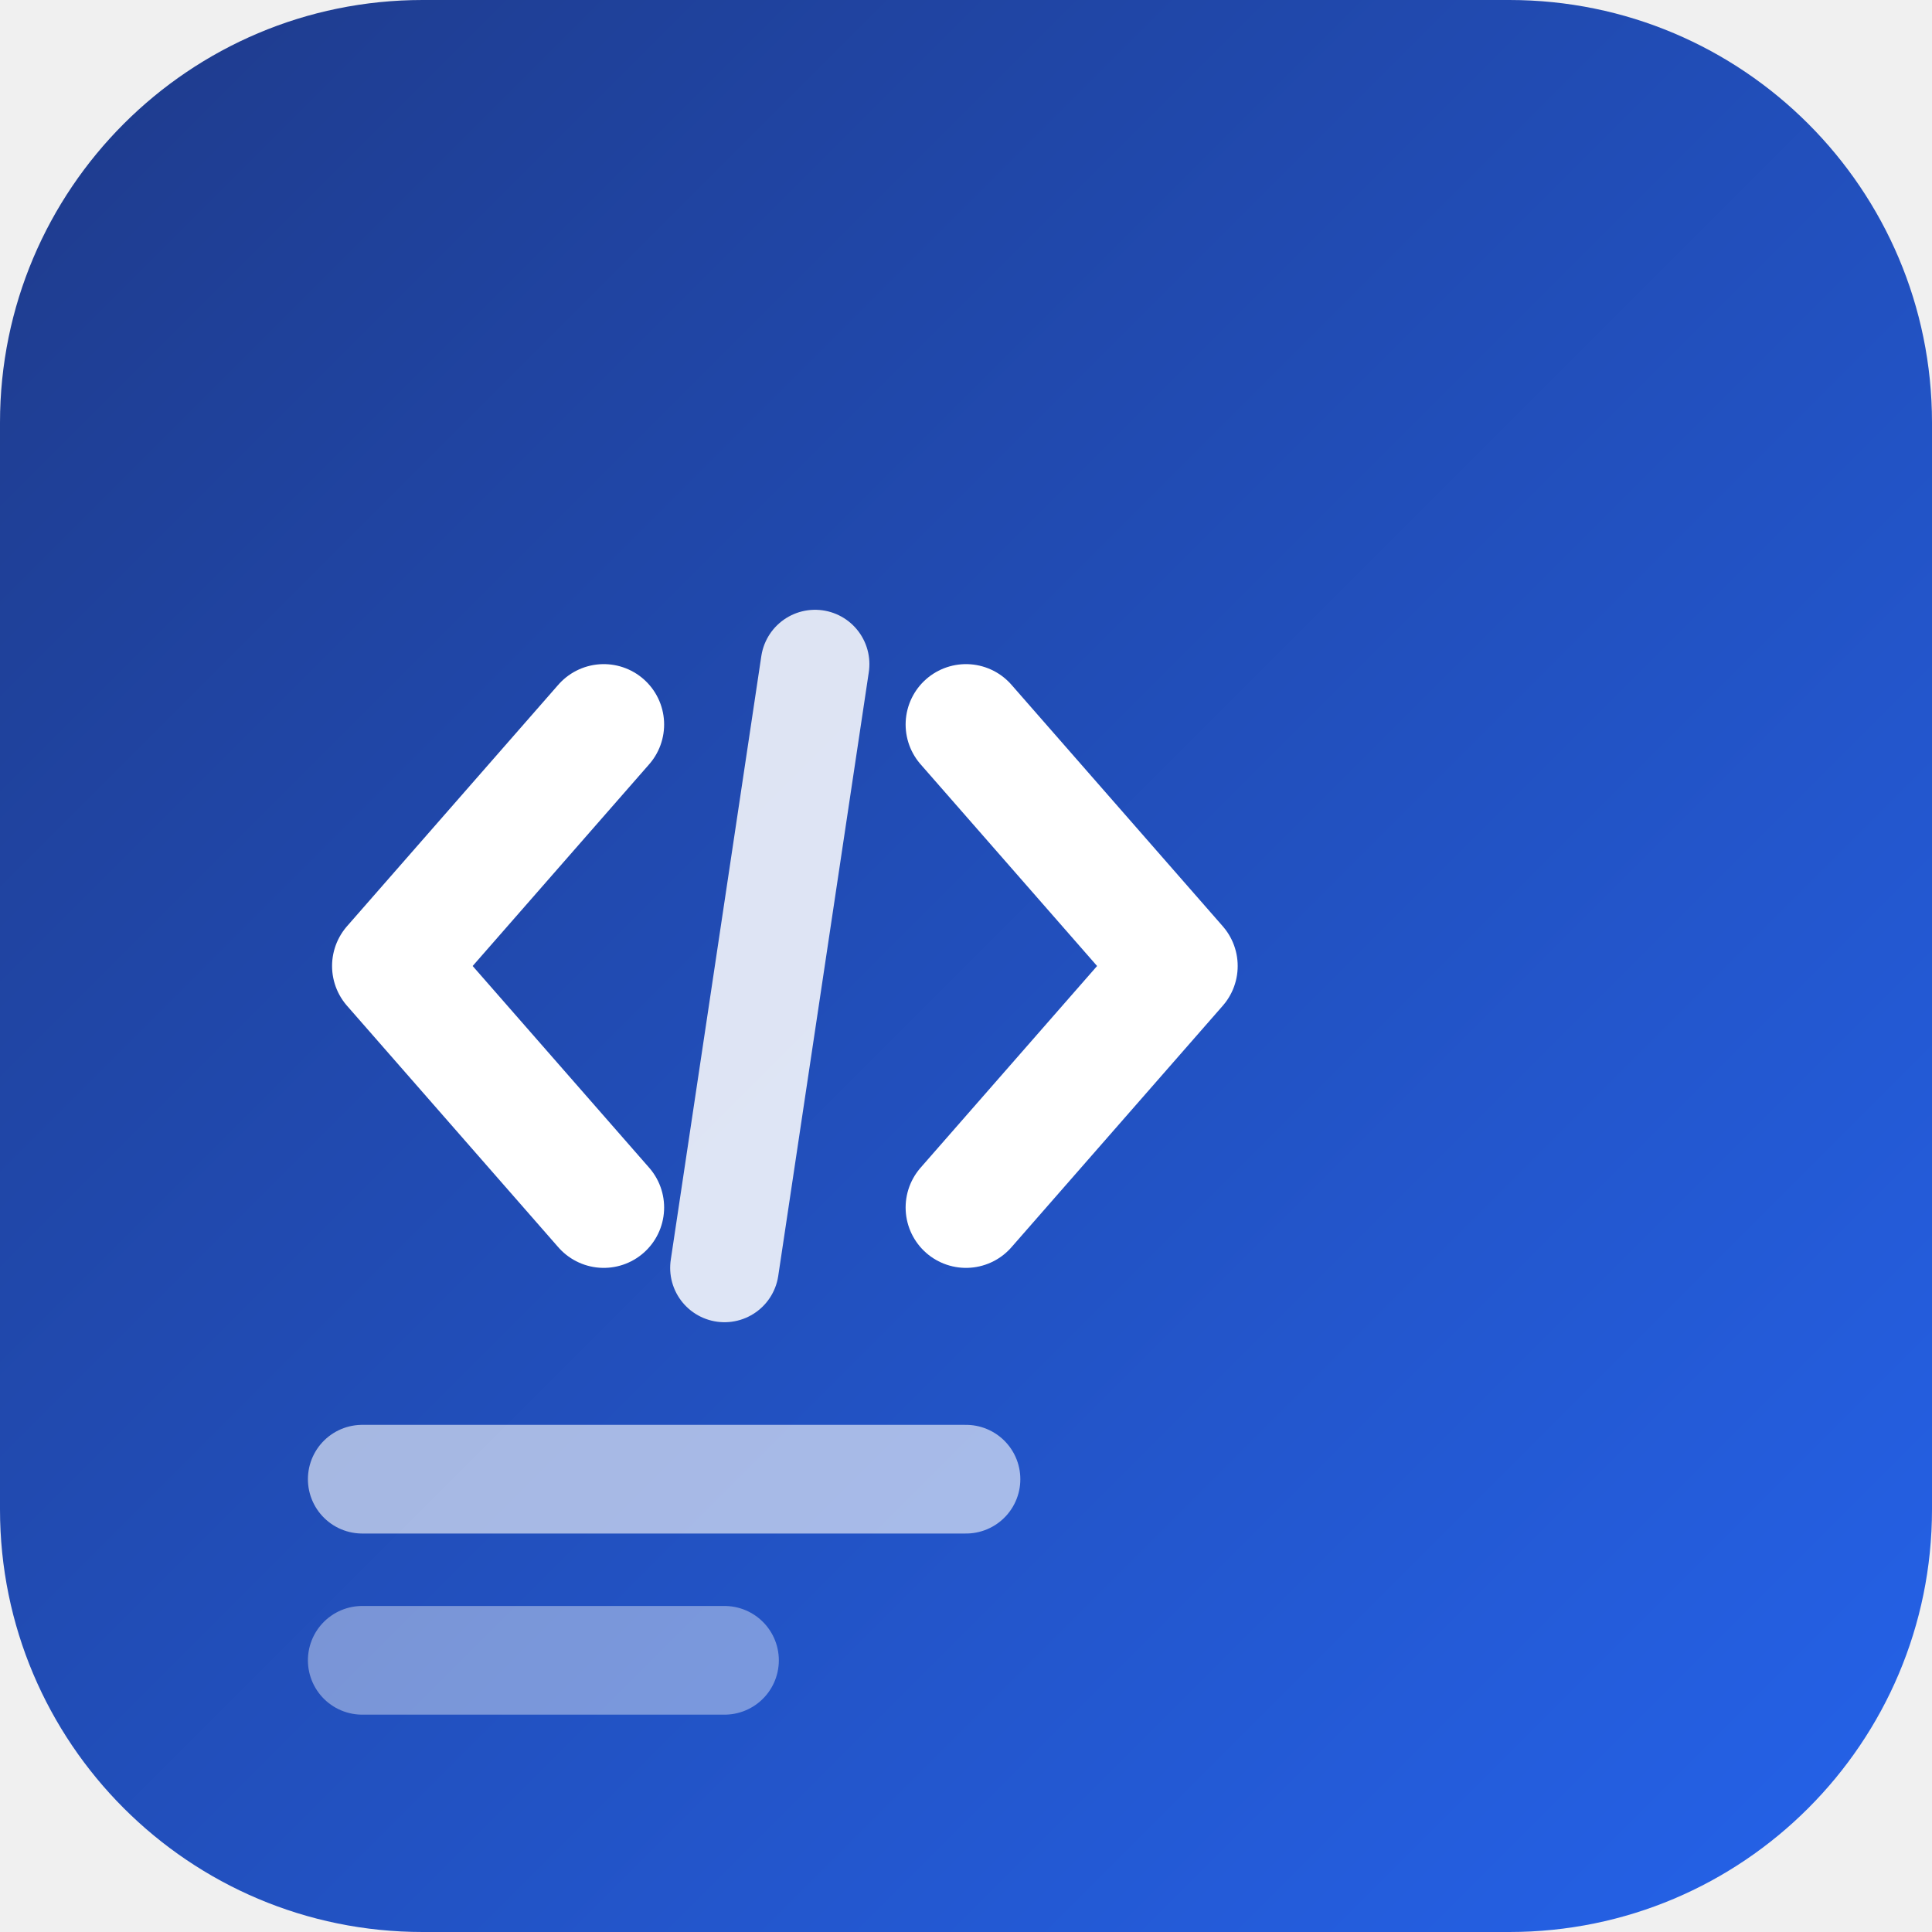
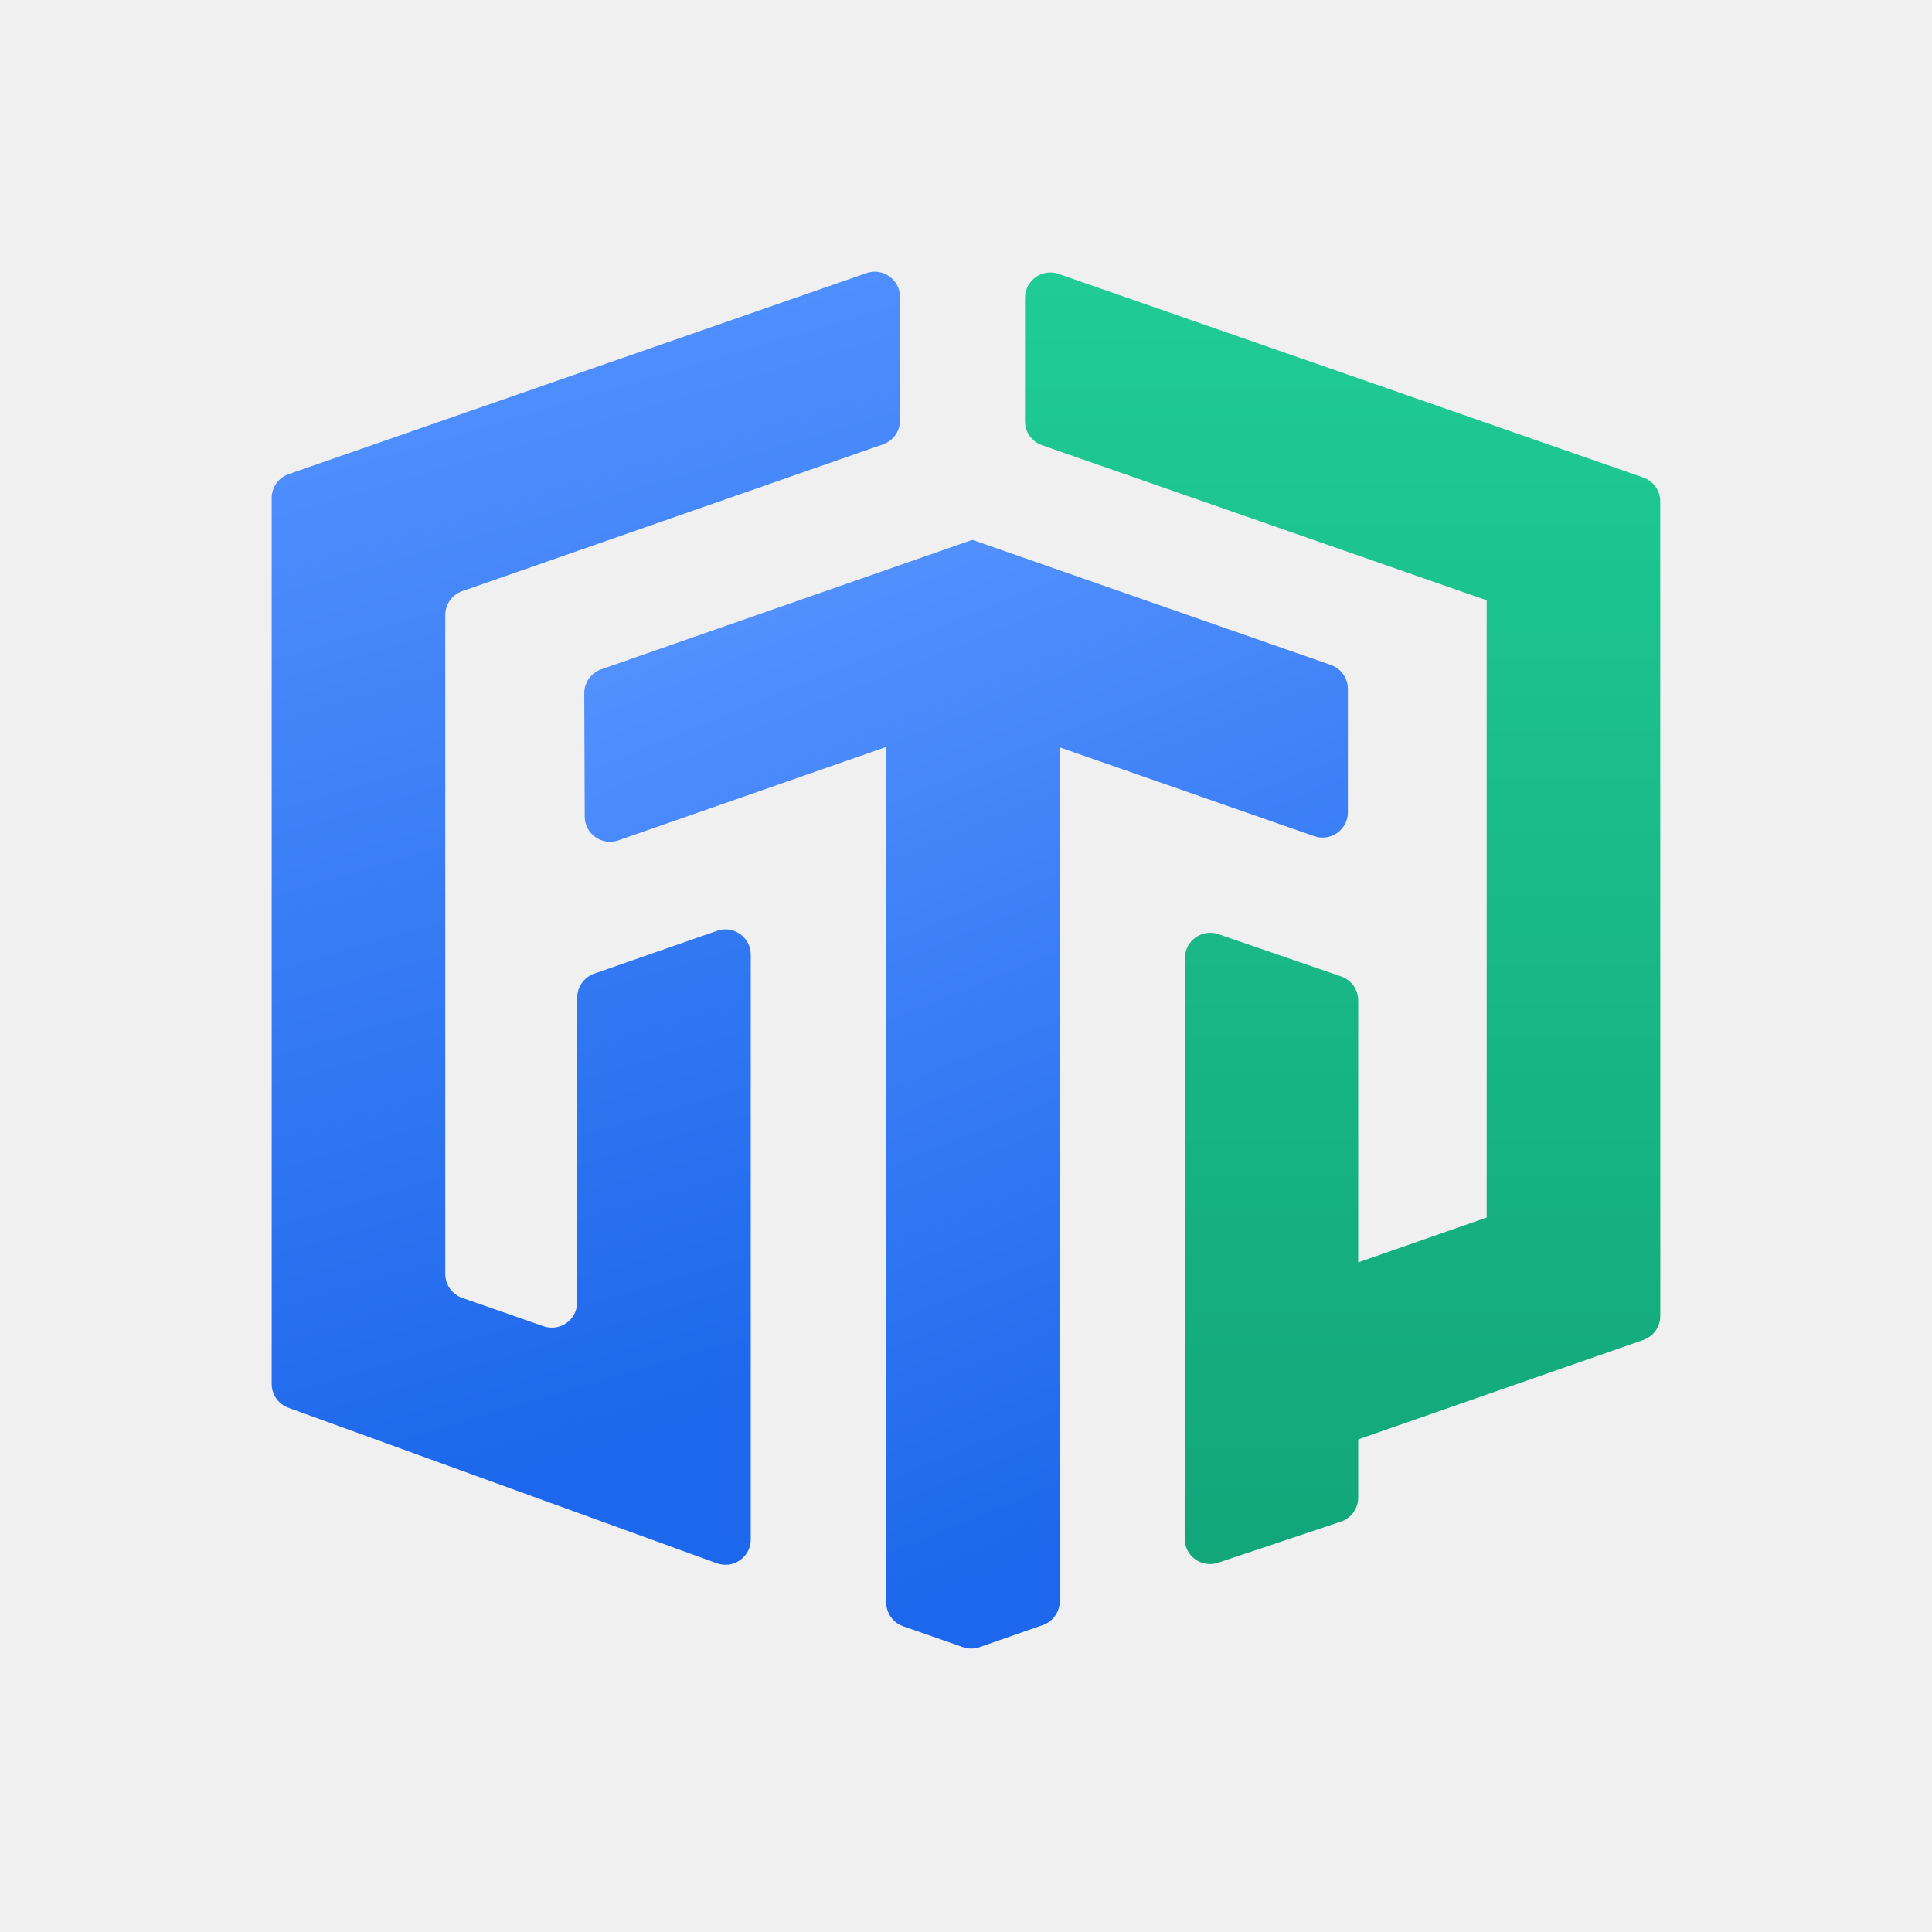
- <svg xmlns="http://www.w3.org/2000/svg" width="32" height="32" viewBox="0 0 32 32">
+ <svg xmlns="http://www.w3.org/2000/svg" fill="none" version="1.1" width="32" height="32" viewBox="0 0 32 32">
  <defs>
-     <linearGradient id="bg" x1="0" y1="0" x2="1" y2="1">
-       <stop offset="0%" stop-color="#1E3A8A" />
-       <stop offset="100%" stop-color="#2563EB" />
+     <clipPath id="master_svg0_4184_44208">
+       <rect x="0" y="0" width="32" height="32" rx="0" />
+     </clipPath>
+     <linearGradient x1="0.73" y1="0.885" x2="0.596" y2="-0.057" id="master_svg1_96_00969">
+       <stop offset="0%" stop-color="#1C67EB" stop-opacity="1" />
+       <stop offset="100%" stop-color="#5693FF" stop-opacity="1" />
+     </linearGradient>
+     <linearGradient x1="0.73" y1="0.885" x2="0.455" y2="-0.075" id="master_svg2_96_00969">
+       <stop offset="0%" stop-color="#1C67EB" stop-opacity="1" />
+       <stop offset="100%" stop-color="#5693FF" stop-opacity="1" />
+     </linearGradient>
+     <linearGradient x1="0.5" y1="0" x2="0.5" y2="1" id="master_svg3_96_00973">
+       <stop offset="0%" stop-color="#20CC94" stop-opacity="1" />
+       <stop offset="100%" stop-color="#12A679" stop-opacity="1" />
    </linearGradient>
  </defs>
-   <rect width="32" height="32" rx="7" fill="url(#bg)" />
-   <polyline points="10,12 6.5,16 10,20" fill="none" stroke="white" stroke-width="2" stroke-linecap="round" stroke-linejoin="round" />
-   <polyline points="16,12 19.5,16 16,20" fill="none" stroke="white" stroke-width="2" stroke-linecap="round" stroke-linejoin="round" />
-   <line x1="13.5" y1="11" x2="12" y2="21" stroke="white" stroke-width="1.8" stroke-linecap="round" opacity="0.85" />
-   <line x1="6" y1="24.5" x2="16" y2="24.5" stroke="white" stroke-width="1.8" stroke-linecap="round" opacity="0.6" />
-   <line x1="6" y1="27.5" x2="12" y2="27.5" stroke="white" stroke-width="1.8" stroke-linecap="round" opacity="0.4" />
+   <g clip-path="url(#master_svg0_4184_44208)">
+     <g>
+       <g>
+         <path d="M4.5,22.922C4.5,23.099,4.61,23.256,4.776,23.317L11.872,25.892C12.146,25.991,12.435,25.789,12.435,25.498L12.435,15.812C12.435,15.524,12.15,15.322,11.877,15.417L9.841,16.127C9.673,16.186,9.56,16.345,9.56,16.523L9.56,21.571C9.56,21.859,9.275,22.062,9.002,21.967L7.656,21.497C7.488,21.438,7.375,21.279,7.375,21.101L7.375,10.187C7.375,10.009,7.488,9.85,7.656,9.791L14.626,7.36C14.794,7.301,14.907,7.143,14.907,6.964L14.907,4.92C14.907,4.631,14.622,4.429,14.35,4.524L4.781,7.853C4.613,7.912,4.5,8.071,4.5,8.249L4.5,22.922Z" fill="url(#master_svg1_96_00969)" fill-opacity="1" />
+       </g>
+       <g>
+         <path d="M9.958,11.086C9.789,11.145,9.676,11.305,9.677,11.484L9.685,13.525C9.686,13.813,9.97,14.014,10.242,13.919L14.678,12.372L14.678,26.54C14.678,26.719,14.791,26.878,14.959,26.936L15.949,27.282C16.038,27.313,16.135,27.313,16.225,27.282L17.272,26.916C17.44,26.858,17.553,26.699,17.553,26.52L17.553,12.379L21.768,13.85C22.04,13.945,22.325,13.742,22.325,13.454L22.325,11.41C22.325,11.231,22.212,11.072,22.044,11.014L16.112,8.944C16.111,8.944,16.109,8.945,16.108,8.946C16.107,8.949,16.103,8.949,16.102,8.946C16.102,8.945,16.1,8.944,16.098,8.944L9.958,11.086Z" fill="url(#master_svg2_96_00969)" fill-opacity="1" />
+       </g>
+       <g>
+         <path d="M16.977,4.933L16.977,6.978C16.977,7.156,17.089,7.315,17.258,7.374L24.624,9.943L24.624,20.166L22.496,20.909L22.496,16.569C22.496,16.39,22.383,16.231,22.214,16.173L20.182,15.473C19.91,15.379,19.627,15.581,19.626,15.869L19.622,25.486C19.622,25.772,19.902,25.974,20.174,25.884L22.21,25.203C22.381,25.146,22.496,24.986,22.496,24.805L22.496,23.841L27.218,22.194C27.387,22.135,27.5,21.976,27.5,21.798L27.499,8.305C27.499,8.126,27.386,7.967,27.217,7.909L17.534,4.537C17.261,4.442,16.977,4.645,16.977,4.933Z" fill="url(#master_svg3_96_00973)" fill-opacity="1" />
+       </g>
+     </g>
+   </g>
</svg>
